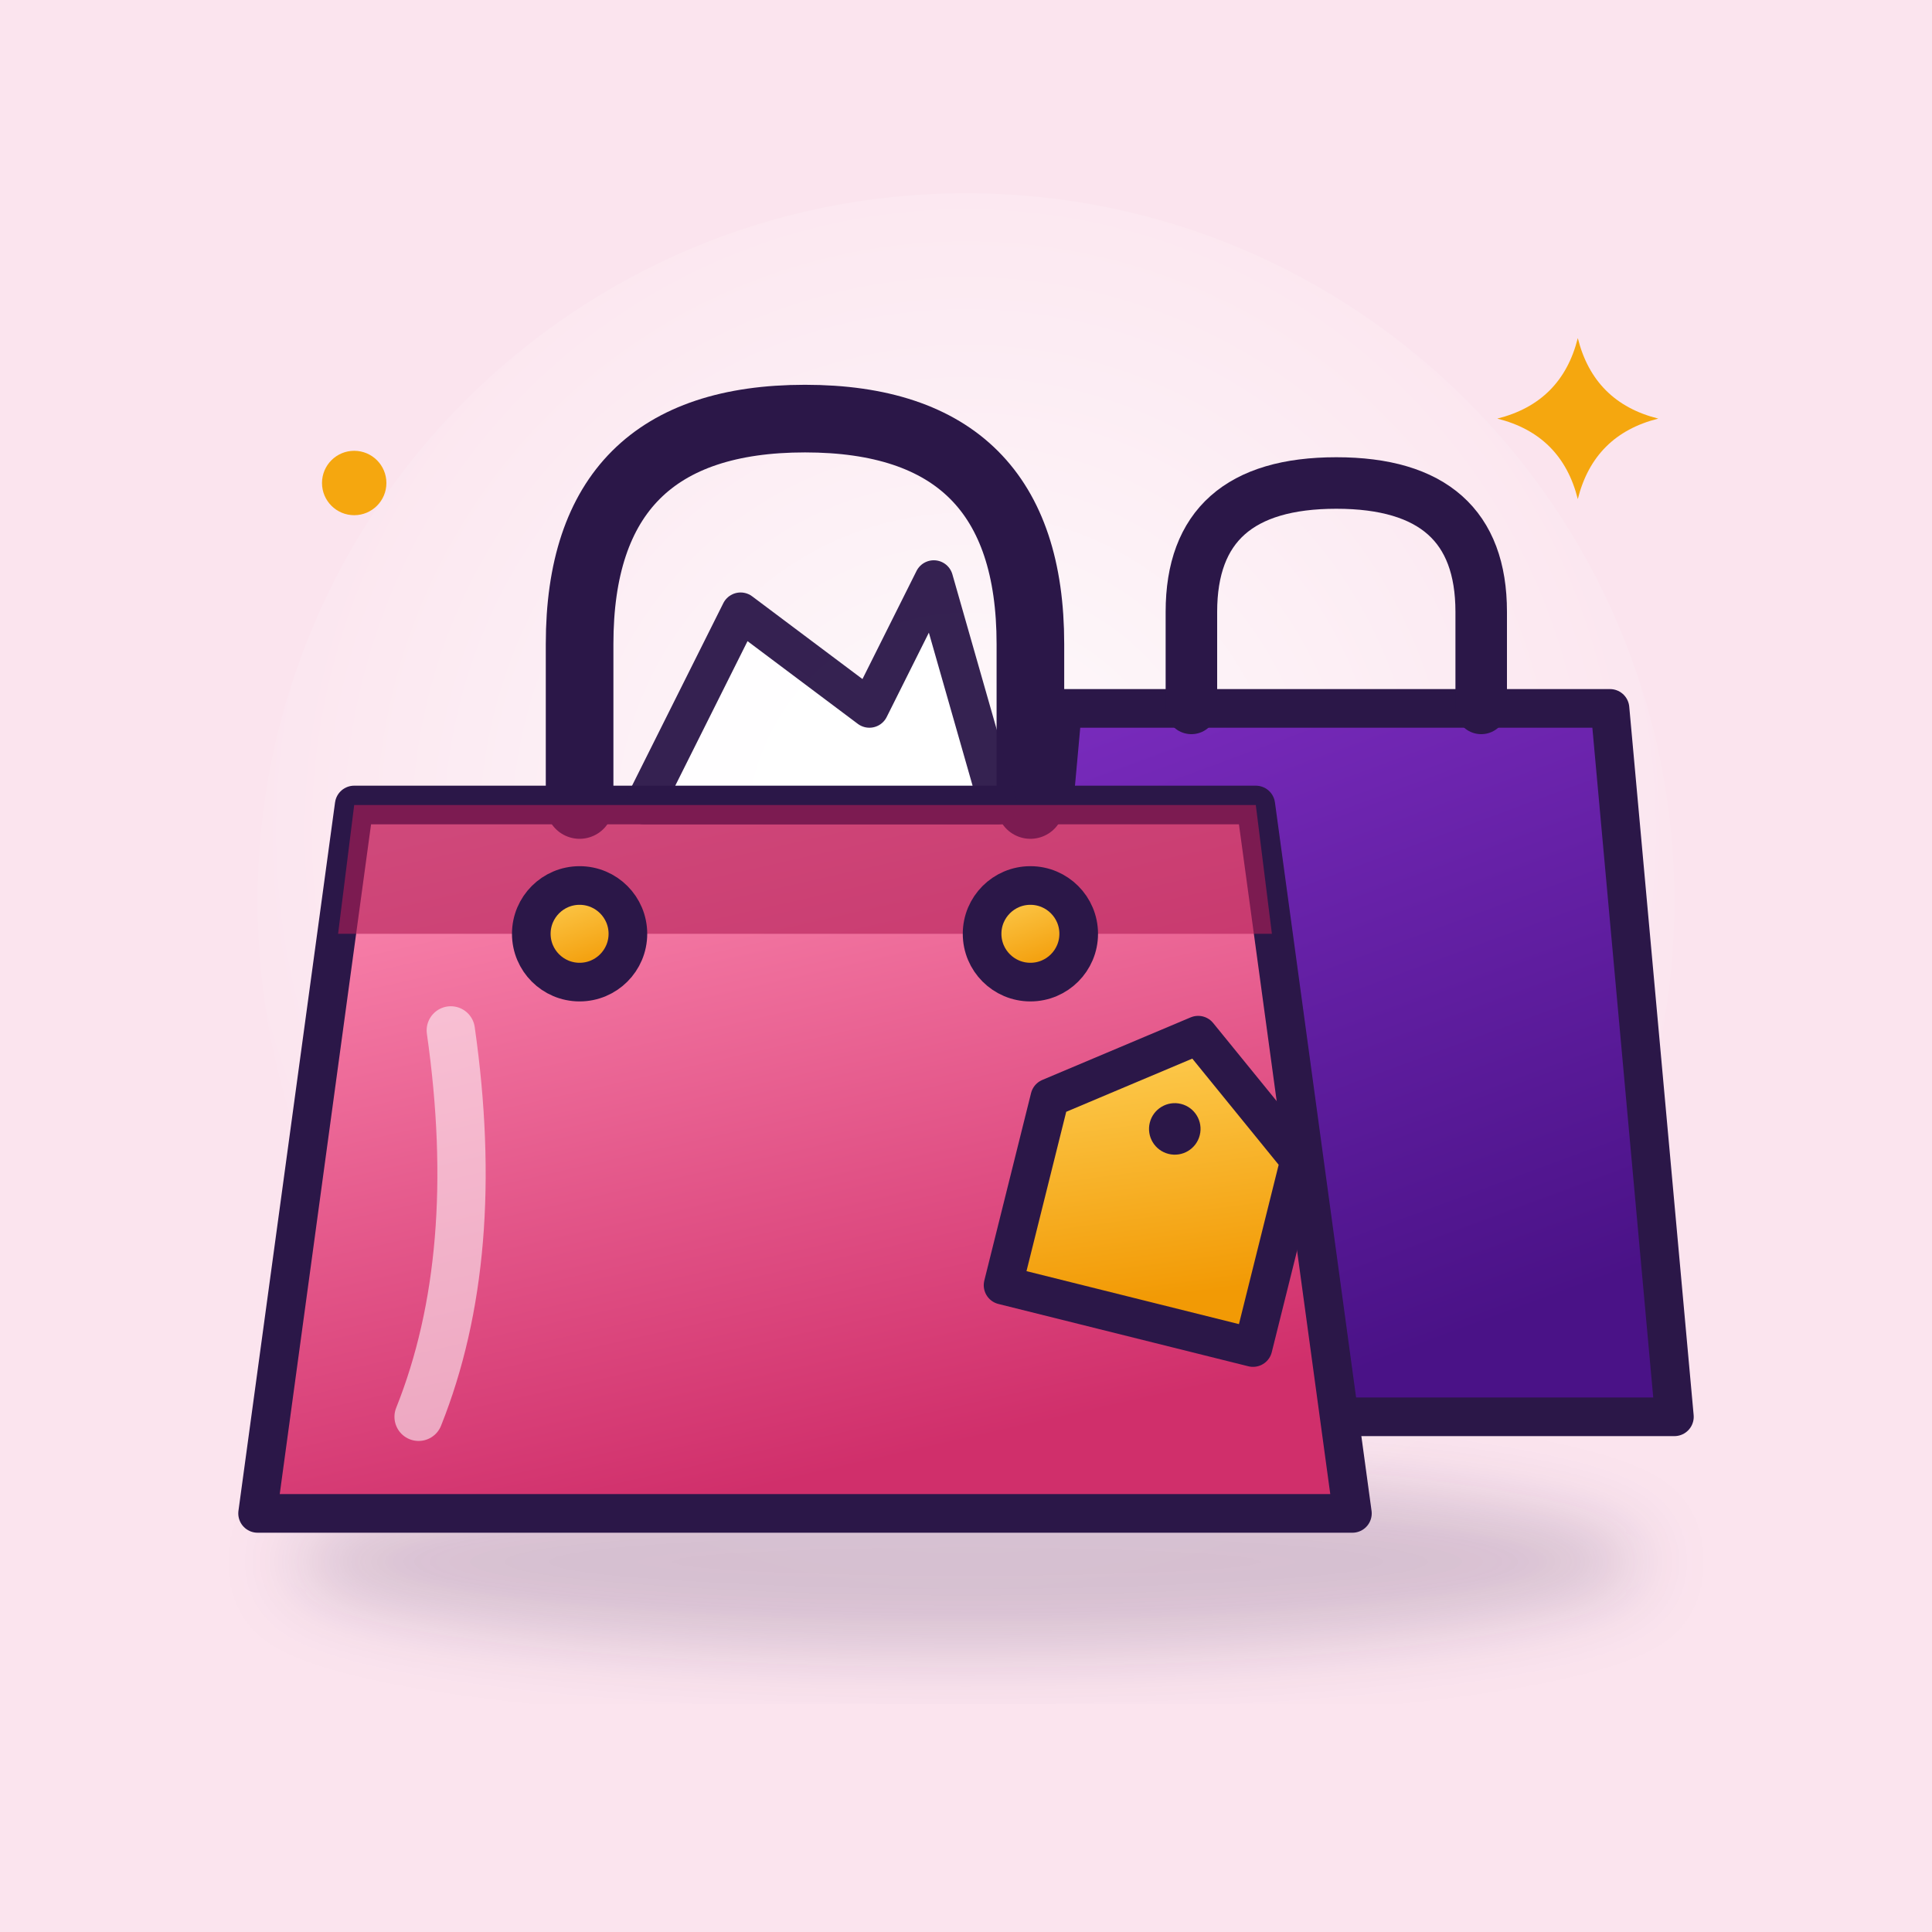
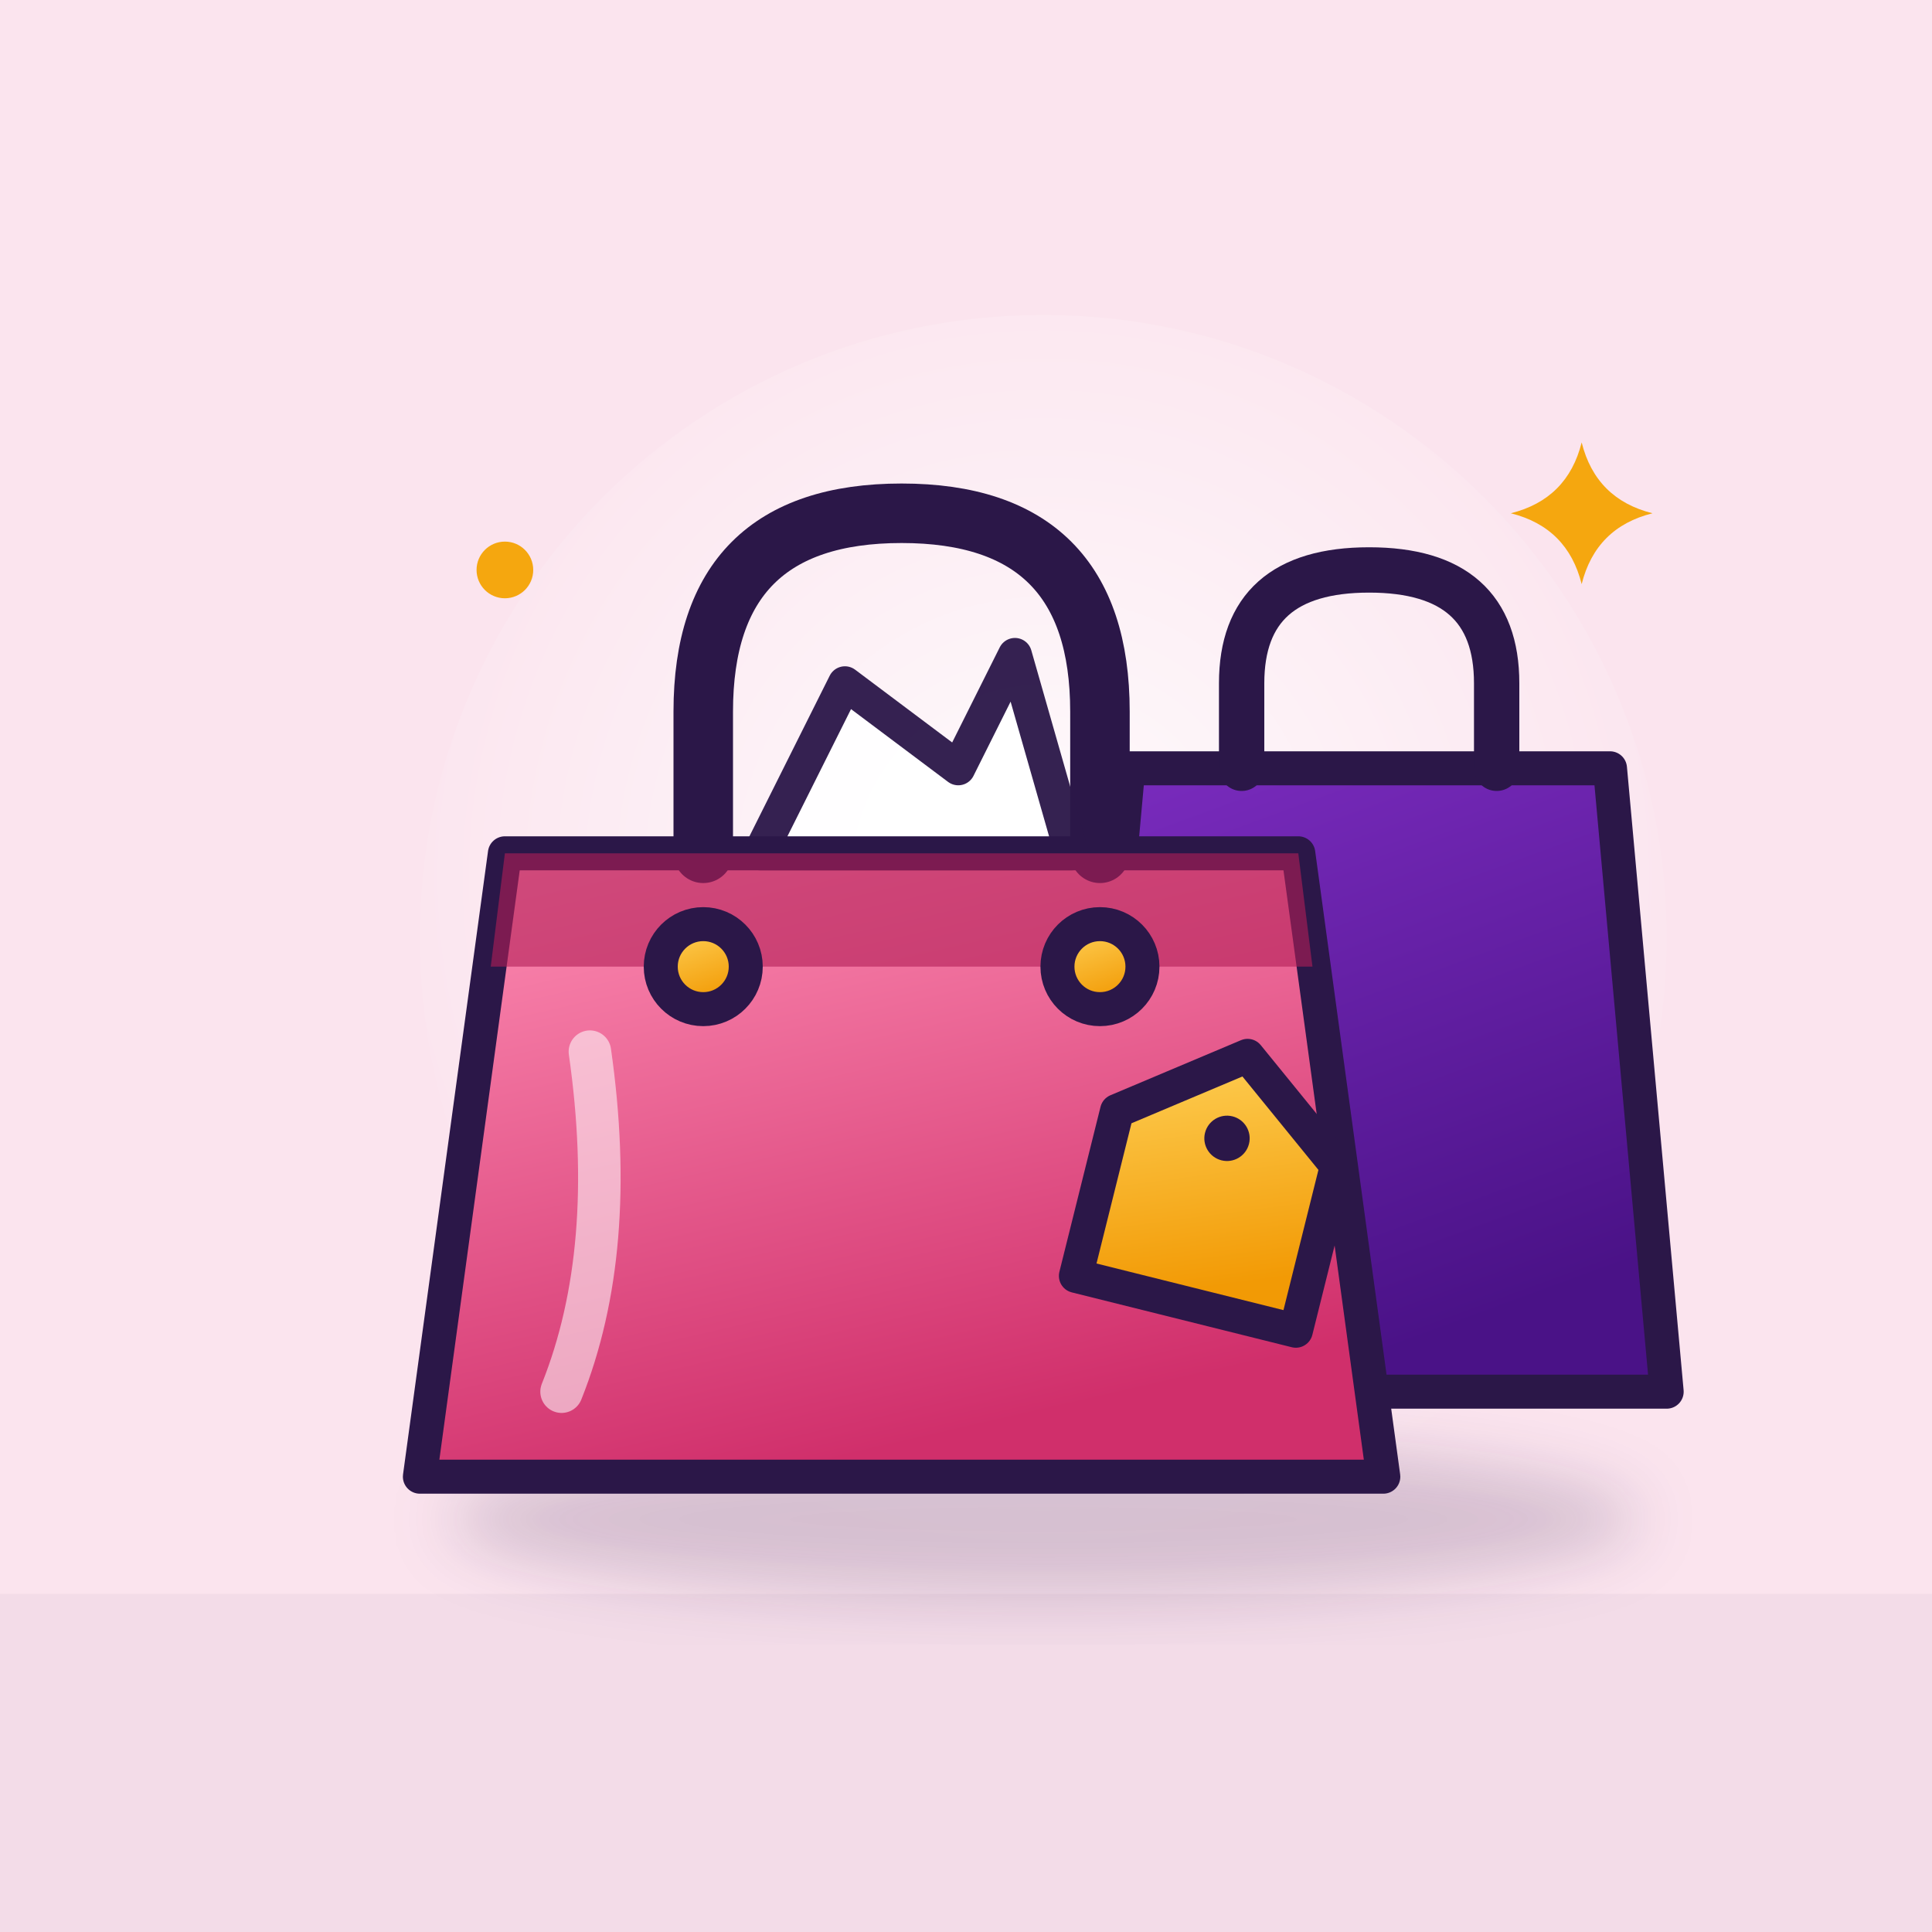
<svg xmlns="http://www.w3.org/2000/svg" viewBox="0 0 120 120" role="img">
  <defs>
    <linearGradient id="pur" x1="0" y1="0" x2="0.35" y2="1">
      <stop offset="0" stop-color="#A35BE8" />
      <stop offset="1" stop-color="#6A1FB5" />
    </linearGradient>
    <linearGradient id="purD" x1="0" y1="0" x2="0.35" y2="1">
      <stop offset="0" stop-color="#7B2CBF" />
      <stop offset="1" stop-color="#4A1287" />
    </linearGradient>
    <linearGradient id="gold" x1="0" y1="0" x2="0.35" y2="1">
      <stop offset="0" stop-color="#FFD45C" />
      <stop offset="1" stop-color="#F29A05" />
    </linearGradient>
    <linearGradient id="goldD" x1="0" y1="0" x2="0.35" y2="1">
      <stop offset="0" stop-color="#F2A20C" />
      <stop offset="1" stop-color="#C97A00" />
    </linearGradient>
    <linearGradient id="slate" x1="0" y1="0" x2="0.35" y2="1">
      <stop offset="0" stop-color="#66737B" />
      <stop offset="1" stop-color="#353F46" />
    </linearGradient>
    <linearGradient id="slateL" x1="0" y1="0" x2="0.35" y2="1">
      <stop offset="0" stop-color="#B8C3CA" />
      <stop offset="1" stop-color="#7F8C94" />
    </linearGradient>
    <linearGradient id="red" x1="0" y1="0" x2="0.35" y2="1">
      <stop offset="0" stop-color="#FF7A66" />
      <stop offset="1" stop-color="#CC3526" />
    </linearGradient>
    <linearGradient id="blue" x1="0" y1="0" x2="0.35" y2="1">
      <stop offset="0" stop-color="#5DB0F5" />
      <stop offset="1" stop-color="#1C64A8" />
    </linearGradient>
    <linearGradient id="green" x1="0" y1="0" x2="0.35" y2="1">
      <stop offset="0" stop-color="#5CC183" />
      <stop offset="1" stop-color="#22794A" />
    </linearGradient>
    <linearGradient id="greenD" x1="0" y1="0" x2="0.35" y2="1">
      <stop offset="0" stop-color="#2F8F57" />
      <stop offset="1" stop-color="#155A33" />
    </linearGradient>
    <linearGradient id="pink" x1="0" y1="0" x2="0.35" y2="1">
      <stop offset="0" stop-color="#FF8FB5" />
      <stop offset="1" stop-color="#D02F6B" />
    </linearGradient>
    <linearGradient id="teal" x1="0" y1="0" x2="0.35" y2="1">
      <stop offset="0" stop-color="#4CC4D2" />
      <stop offset="1" stop-color="#14808E" />
    </linearGradient>
    <linearGradient id="cream" x1="0" y1="0" x2="0.35" y2="1">
      <stop offset="0" stop-color="#FFFFFF" />
      <stop offset="1" stop-color="#E6DEF2" />
    </linearGradient>
    <linearGradient id="brown" x1="0" y1="0" x2="0.35" y2="1">
      <stop offset="0" stop-color="#C68B52" />
      <stop offset="1" stop-color="#7E4F22" />
    </linearGradient>
    <linearGradient id="screen" x1="0" y1="0" x2="0.35" y2="1">
      <stop offset="0" stop-color="#D6EDFF" />
      <stop offset="1" stop-color="#7FBDF2" />
    </linearGradient>
    <linearGradient id="wood" x1="0" y1="0" x2="0.35" y2="1">
      <stop offset="0" stop-color="#E0A869" />
      <stop offset="1" stop-color="#A8692E" />
    </linearGradient>
    <linearGradient id="glow" x1="0" y1="0" x2="0.35" y2="1">
      <stop offset="0" stop-color="#FFF3C4" />
      <stop offset="1" stop-color="#FFD45C" />
    </linearGradient>
    <linearGradient id="skin" x1="0" y1="0" x2="0.35" y2="1">
      <stop offset="0" stop-color="#FFFFFF" />
      <stop offset="1" stop-color="#F1EAF9" />
    </linearGradient>
    <filter id="soft" x="-30%" y="-30%" width="160%" height="160%">
      <feGaussianBlur stdDeviation="2.2" />
    </filter>
    <radialGradient id="halo" cx="0.5" cy="0.45" r="0.55">
      <stop offset="0" stop-color="#FFFFFF" stop-opacity="0.85" />
      <stop offset="1" stop-color="#FFFFFF" stop-opacity="0" />
    </radialGradient>
  </defs>
  <rect width="120" height="120" fill="#FBE4EE" />
-   <circle cx="60" cy="56" r="44" fill="url(#halo)" />
-   <path d="M98 21 Q99 25 103 26 Q99 27 98 31 Q97 27 93 26 Q97 25 98 21 Z" fill="#F5A70F" stroke="none" />
-   <circle cx="22" cy="30" r="2" fill="#F5A70F" opacity="1" stroke="none" />
-   <path d="M26 67.0 Q26.6 69.4 29.0 70 Q26.6 70.6 26 73.0 Q25.4 70.6 23.0 70 Q25.4 69.4 26 67.0 Z" fill="#7B2CBF" stroke="none" />
-   <ellipse cx="60" cy="97" rx="42" ry="5.5" fill="#2B1748" opacity="0.18" filter="url(#soft)" />
-   <g stroke="#2B1748" stroke-width="2.4" stroke-linejoin="round" stroke-linecap="round">
-     <path d="M66 44 H100 L104 88 H62 Z" fill="url(#purD)" />
-     <path d="M74 44 V38 Q74 30 83 30 Q92 30 92 38 V44" fill="none" stroke-width="3.2" />
-     <path d="M22 50 H78 L84 94 H16 Z" fill="url(#pink)" />
-     <path d="M36 50 V40 Q36 26 50 26 Q64 26 64 40 V50" fill="none" stroke-width="4.2" />
-     <path d="M40 50 L46 38 L54 44 L58 36 L62 50 Z" fill="#FFFFFF" opacity="0.95" />
-     <path d="M22 50 H78 L79 58 H21 Z" fill="#B21E57" opacity="0.6" stroke="none" />
-     <circle cx="36" cy="58" r="3" fill="url(#gold)" />
-     <circle cx="64" cy="58" r="3" fill="url(#gold)" />
-     <path d="M28 64 Q30 78 26 88" fill="none" stroke="#FFFFFF" stroke-width="3" opacity="0.55" />
-     <path d="M64 70 L72 64 L80 70 L80 82 L64 82 Z" fill="url(#gold)" transform="rotate(14 72 74)" />
-     <circle cx="72" cy="70" r="1.6" fill="#2B1748" stroke="none" transform="rotate(14 72 74)" />
+   <rect x="0" y="99" width="120" height="21" fill="#2B1748" opacity="0.04" />
+   <g transform="translate(12 9) scale(0.88)">
+     <circle cx="60" cy="56" r="44" fill="url(#halo)" />
+     <path d="M98 21 Q99 25 103 26 Q99 27 98 31 Q97 27 93 26 Q97 25 98 21 Z" fill="#F5A70F" stroke="none" />
+     <circle cx="22" cy="30" r="2" fill="#F5A70F" opacity="1" stroke="none" />
+     <path d="M26 67.0 Q26.6 69.4 29.0 70 Q26.6 70.6 26 73.0 Q25.4 70.6 23.0 70 Q25.4 69.4 26 67.0 Z" fill="#7B2CBF" stroke="none" />
+     <ellipse cx="60" cy="97" rx="42" ry="5.5" fill="#2B1748" opacity="0.18" filter="url(#soft)" />
+     <g stroke="#2B1748" stroke-width="2.4" stroke-linejoin="round" stroke-linecap="round">
+       <path d="M66 44 H100 L104 88 H62 Z" fill="url(#purD)" />
+       <path d="M74 44 V38 Q74 30 83 30 Q92 30 92 38 V44" fill="none" stroke-width="3.2" />
+       <path d="M22 50 H78 L84 94 H16 Z" fill="url(#pink)" />
+       <path d="M36 50 V40 Q36 26 50 26 Q64 26 64 40 V50" fill="none" stroke-width="4.2" />
+       <path d="M40 50 L46 38 L54 44 L58 36 L62 50 Z" fill="#FFFFFF" opacity="0.95" />
+       <path d="M22 50 H78 L79 58 H21 Z" fill="#B21E57" opacity="0.6" stroke="none" />
+       <circle cx="36" cy="58" r="3" fill="url(#gold)" />
+       <circle cx="64" cy="58" r="3" fill="url(#gold)" />
+       <path d="M28 64 Q30 78 26 88" fill="none" stroke="#FFFFFF" stroke-width="3" opacity="0.55" />
+       <path d="M64 70 L72 64 L80 70 L80 82 L64 82 Z" fill="url(#gold)" transform="rotate(14 72 74)" />
+       <circle cx="72" cy="70" r="1.6" fill="#2B1748" stroke="none" transform="rotate(14 72 74)" />
+     </g>
  </g>
</svg>
